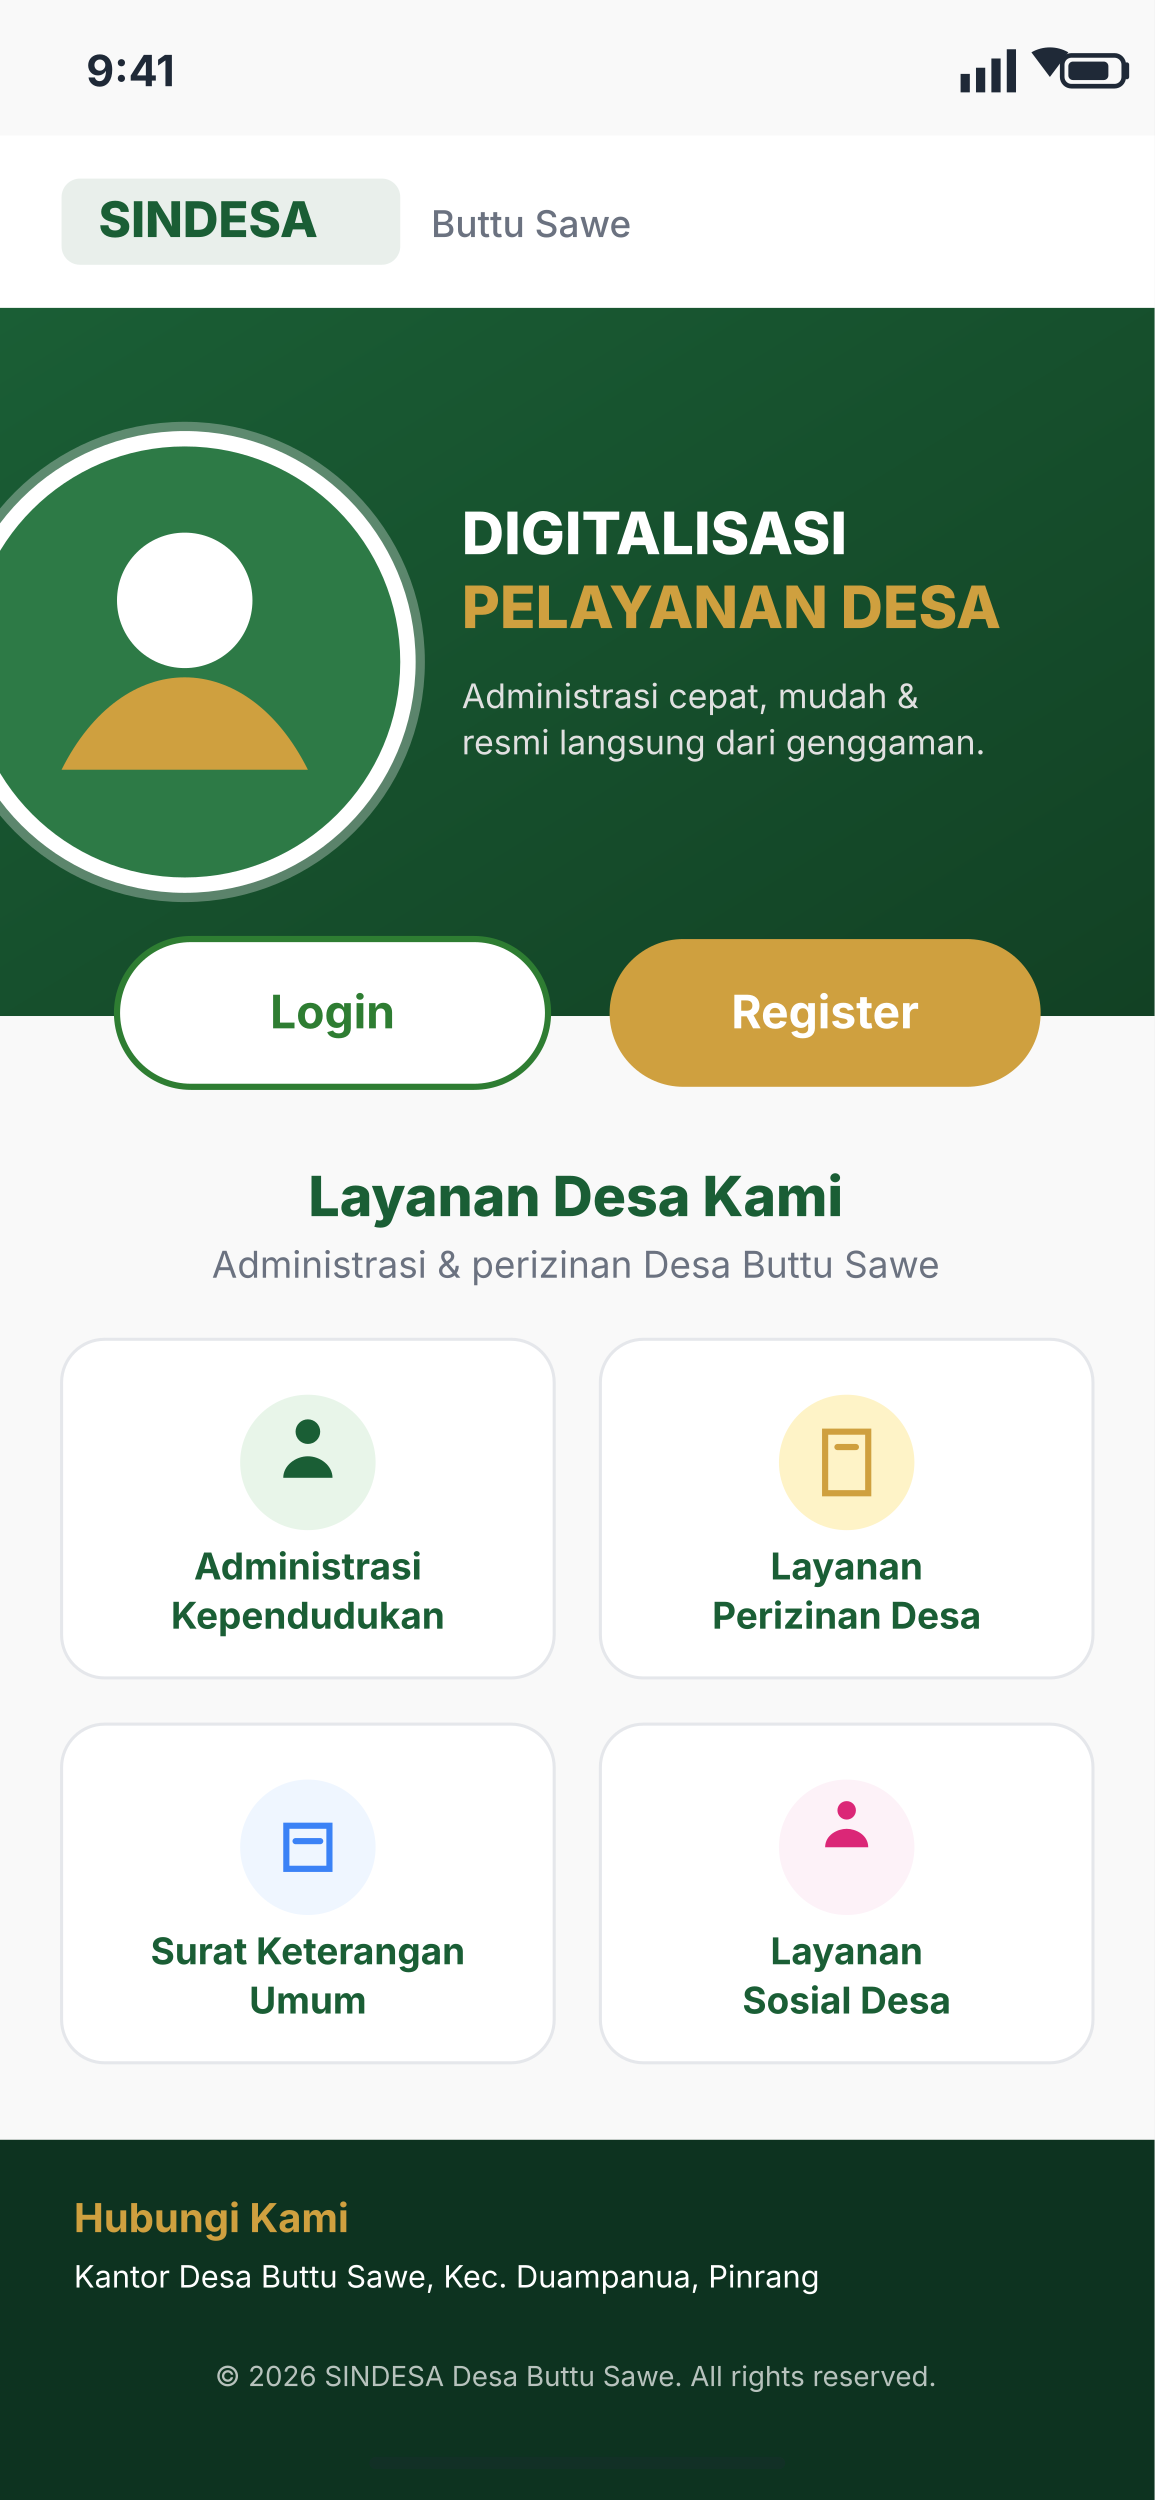
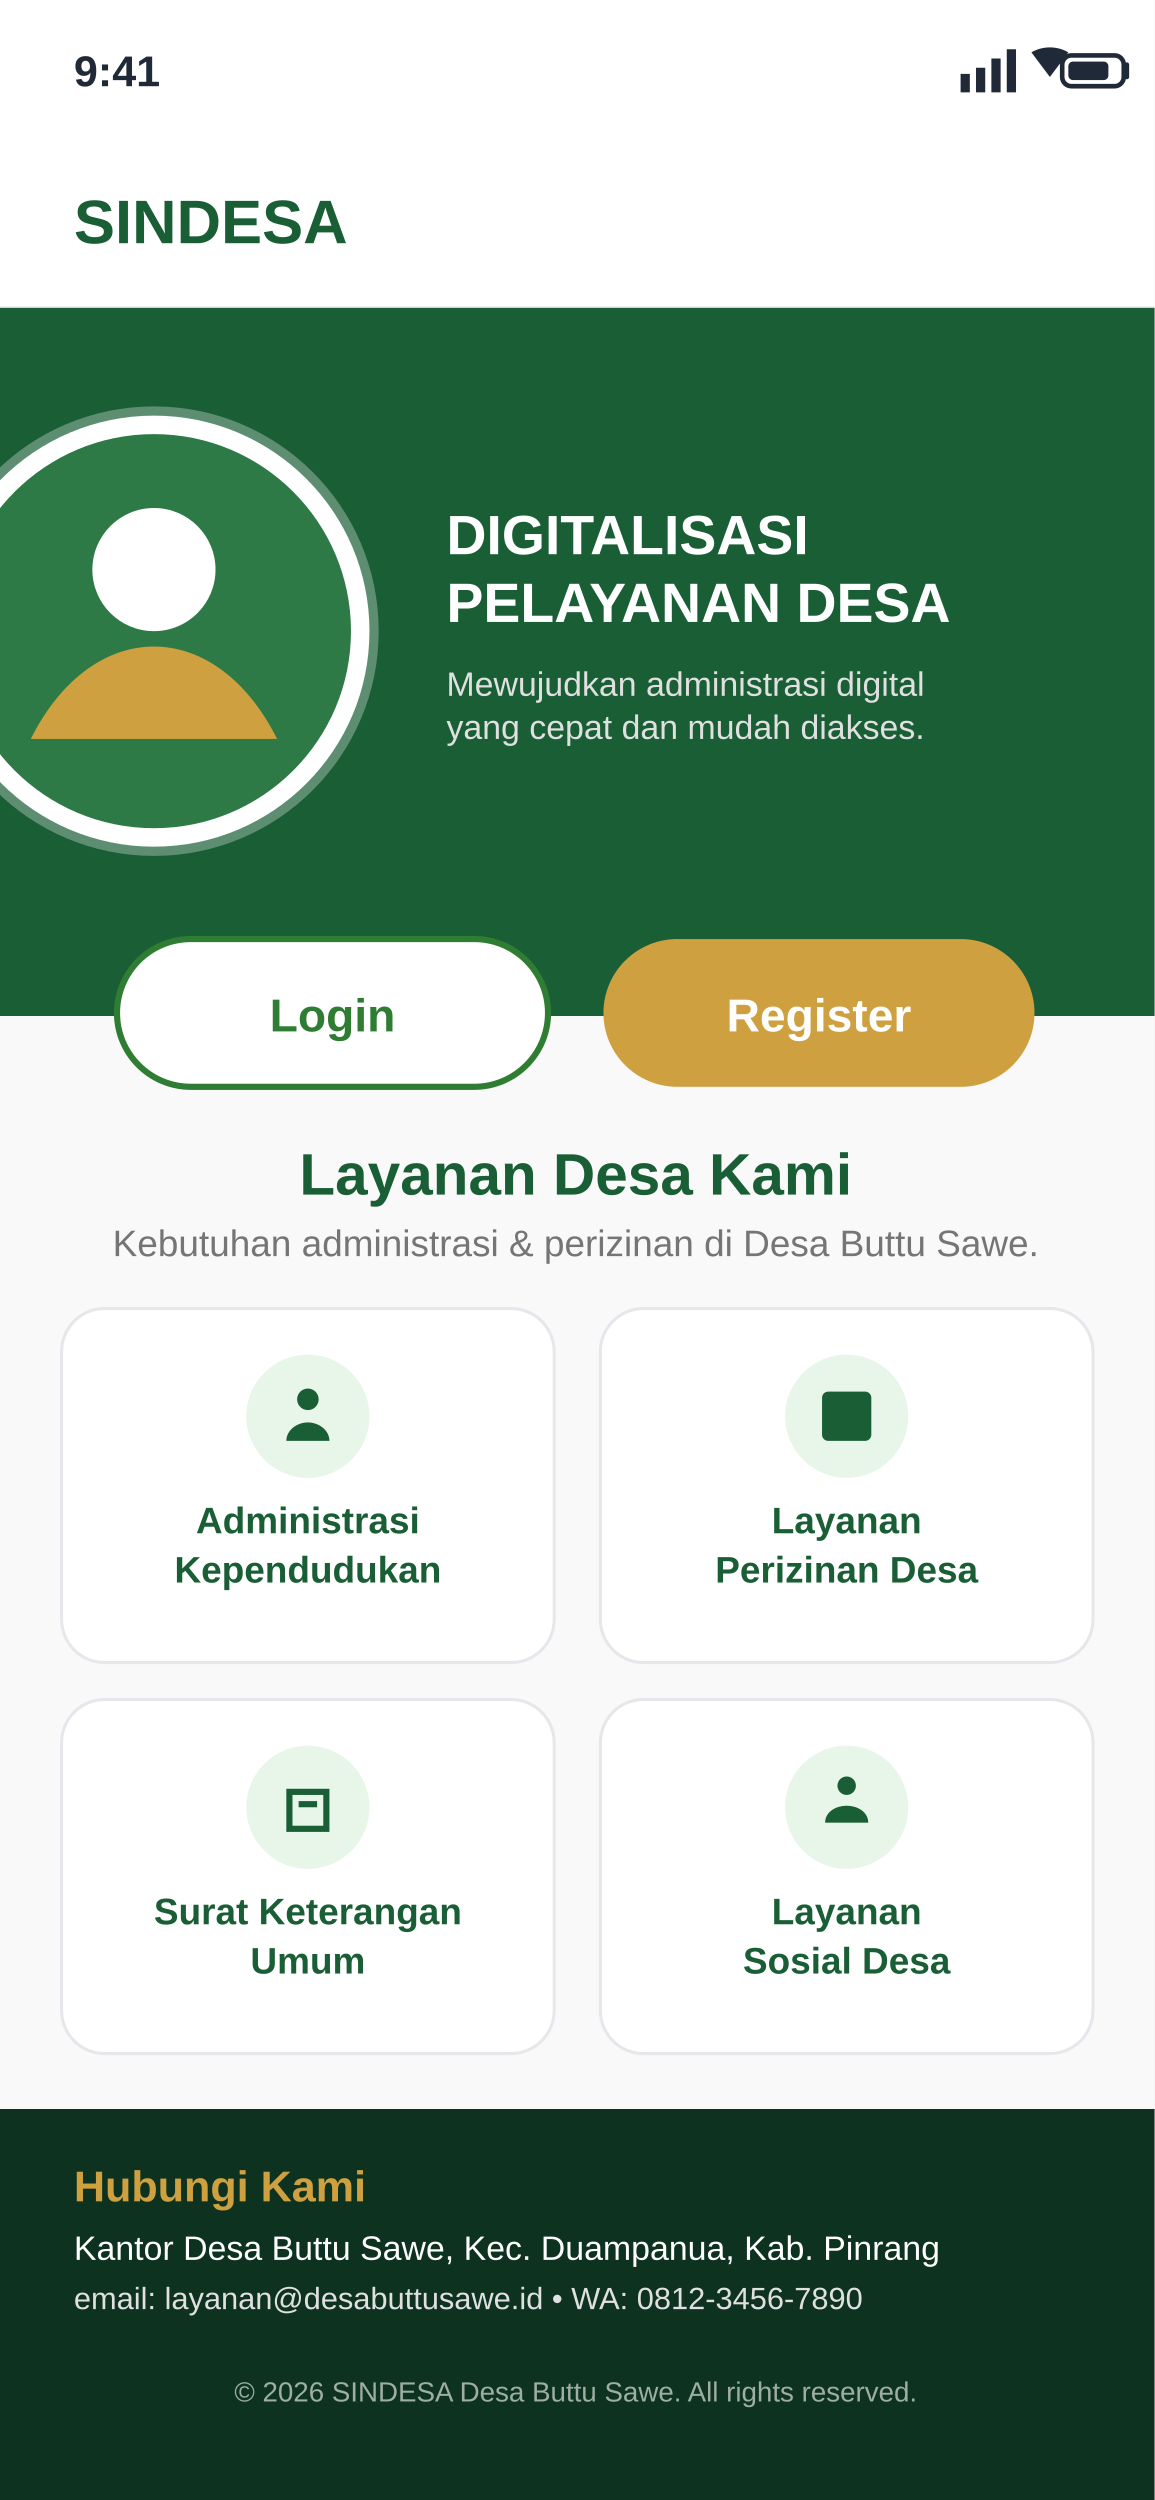
<svg xmlns="http://www.w3.org/2000/svg" width="375" height="812" viewBox="0 0 375 812" fill="none">
-   <defs>
-     <filter id="card-shadow" x="-4" y="0" width="383" height="820" filterUnits="userSpaceOnUse">
-       <feDropShadow dx="0" dy="4" stdDeviation="8" flood-color="#000000" flood-opacity="0.08" />
-     </filter>
-     <linearGradient id="hero-grad" x1="0%" y1="0%" x2="100%" y2="100%">
-       <stop offset="0%" stop-color="#1a5e35" />
-       <stop offset="100%" stop-color="#124124" />
-     </linearGradient>
-   </defs>
+   <style>
+     .bold { font-family: 'Plus Jakarta Sans', Arial, sans-serif; font-weight: 800; }
+     .semi { font-family: 'Plus Jakarta Sans', Arial, sans-serif; font-weight: 600; }
+     .regular { font-family: 'Plus Jakarta Sans', Arial, sans-serif; font-weight: 400; }
+   </style>
  <rect width="375" height="812" fill="#f9f9f9" />
-   <g id="StatusBar">
-     <rect width="375" height="44" fill="none" />
-     <text x="28" y="28" font-family="'Plus Jakarta Sans', Inter, sans-serif" font-size="14" font-weight="700" fill="#1f2937">9:41</text>
-     <path d="M312 24h3v6h-3zm5-2h3v8h-3zm5-3h3v11h-3zm5-3h3v14h-3z" fill="#1f2937" />
-     <path d="M335 17a12 12 0 0 1 12 0l-6 8z" fill="#1f2937" />
-     <rect x="345" y="18" width="20" height="10" rx="3" fill="none" stroke="#1f2937" stroke-width="1.5" />
-     <rect x="347" y="20" width="13" height="6" rx="1.5" fill="#1f2937" />
-     <path d="M366 21v4" stroke="#1f2937" stroke-width="1.5" stroke-linecap="round" />
-   </g>
+   <rect width="375" height="44" fill="#ffffff" />
+   <text x="24" y="28" class="bold" font-size="14" fill="#1f2937">9:41</text>
+   <path d="M312 24h3v6h-3zm5-2h3v8h-3zm5-3h3v11h-3zm5-3h3v14h-3z" fill="#1f2937" />
+   <path d="M335 17a12 12 0 0 1 12 0l-6 8z" fill="#1f2937" />
+   <rect x="345" y="18" width="20" height="10" rx="3" fill="none" stroke="#1f2937" stroke-width="1.5" />
+   <rect x="347" y="20" width="13" height="6" rx="1.5" fill="#1f2937" />
+   <path d="M366 21v4" stroke="#1f2937" stroke-width="1.5" stroke-linecap="round" />
  <rect y="44" width="375" height="56" fill="#ffffff" />
-   <rect x="20" y="58" width="110" height="28" rx="6" fill="#1a5e35" opacity="0.1" />
-   <text x="32" y="77" font-family="'Plus Jakarta Sans', Inter, sans-serif" font-size="16" font-weight="800" fill="#1a5e35">SINDESA</text>
-   <text x="140" y="77" font-family="'Plus Jakarta Sans', Inter, sans-serif" font-size="12" font-weight="500" fill="#6b7280">Buttu Sawe</text>
-   <rect y="100" width="375" height="230" fill="url(#hero-grad)" />
-   <circle cx="60" cy="215" r="75" fill="#ffffff" stroke="rgba(255,255,255,0.3)" stroke-width="6" />
-   <circle cx="60" cy="215" r="70" fill="#2d7a46" />
-   <path d="M20 250 C40 210, 80 210, 100 250 Z" fill="#cfa03f" />
-   <circle cx="60" cy="195" r="22" fill="#ffffff" />
-   <text x="150" y="180" font-family="'Plus Jakarta Sans', Inter, sans-serif" font-size="19" font-weight="800" fill="#ffffff">DIGITALISASI</text>
-   <text x="150" y="204" font-family="'Plus Jakarta Sans', Inter, sans-serif" font-size="19" font-weight="800" fill="#cfa03f">PELAYANAN DESA</text>
-   <text x="150" y="230" font-family="'Plus Jakarta Sans', Inter, sans-serif" font-size="11" font-weight="400" fill="#e0e0e0">Administrasi cepat, mudah &amp;</text>
-   <text x="150" y="245" font-family="'Plus Jakarta Sans', Inter, sans-serif" font-size="11" font-weight="400" fill="#e0e0e0">resmi langsung dari genggaman.</text>
-   <g id="FloatingButtons" transform="translate(38, 305)">
-     <rect width="140" height="48" rx="24" fill="#ffffff" stroke="#2e7d32" stroke-width="2" />
-     <text x="70" y="29" font-family="'Plus Jakarta Sans', Inter, sans-serif" font-size="15" font-weight="700" fill="#2e7d32" text-anchor="middle">Login</text>
-     <rect x="160" width="140" height="48" rx="24" fill="#cfa03f" />
-     <text x="230" y="29" font-family="'Plus Jakarta Sans', Inter, sans-serif" font-size="15" font-weight="700" fill="#ffffff" text-anchor="middle">Register</text>
-   </g>
-   <text x="187" y="395" font-family="'Plus Jakarta Sans', Inter, sans-serif" font-size="18" font-weight="800" fill="#1a5e35" text-anchor="middle">Layanan Desa Kami</text>
-   <text x="187" y="415" font-family="'Plus Jakarta Sans', Inter, sans-serif" font-size="12" font-weight="400" fill="#6b7280" text-anchor="middle">Administrasi &amp; perizinan Desa Buttu Sawe</text>
-   <g id="GridLayanan" transform="translate(20, 435)">
-     <rect width="160" height="110" rx="14" fill="#ffffff" stroke="#e5e7eb" stroke-width="1" />
-     <circle cx="80" cy="40" r="22" fill="#e8f5e9" />
-     <path d="M72 45c0-4 4-7 8-7s8 3 8 7M80 34a4 4 0 1 0 0-8 4 4 0 0 0 0 8z" fill="#1a5e35" />
-     <text x="80" y="78" font-family="'Plus Jakarta Sans', Inter, sans-serif" font-size="12" font-weight="700" fill="#1a5e35" text-anchor="middle">Administrasi</text>
-     <text x="80" y="94" font-family="'Plus Jakarta Sans', Inter, sans-serif" font-size="12" font-weight="700" fill="#1a5e35" text-anchor="middle">Kependudukan</text>
-     <rect x="175" width="160" height="110" rx="14" fill="#ffffff" stroke="#e5e7eb" stroke-width="1" />
-     <circle cx="255" cy="40" r="22" fill="#fef3c7" />
-     <path d="M248 30h14v20h-14zM252 35h6" stroke="#cfa03f" stroke-width="2" stroke-linecap="round" />
-     <text x="255" y="78" font-family="'Plus Jakarta Sans', Inter, sans-serif" font-size="12" font-weight="700" fill="#1a5e35" text-anchor="middle">Layanan</text>
-     <text x="255" y="94" font-family="'Plus Jakarta Sans', Inter, sans-serif" font-size="12" font-weight="700" fill="#1a5e35" text-anchor="middle">Perizinan Desa</text>
-     <rect y="125" width="160" height="110" rx="14" fill="#ffffff" stroke="#e5e7eb" stroke-width="1" />
-     <circle cx="80" cy="165" r="22" fill="#eff6ff" />
-     <path d="M73 158h14v14H73zM76 163h8" stroke="#3b82f6" stroke-width="2" stroke-linecap="round" />
-     <text x="80" y="203" font-family="'Plus Jakarta Sans', Inter, sans-serif" font-size="12" font-weight="700" fill="#1a5e35" text-anchor="middle">Surat Keterangan</text>
-     <text x="80" y="219" font-family="'Plus Jakarta Sans', Inter, sans-serif" font-size="12" font-weight="700" fill="#1a5e35" text-anchor="middle">Umum</text>
-     <rect x="175" y="125" width="160" height="110" rx="14" fill="#ffffff" stroke="#e5e7eb" stroke-width="1" />
-     <circle cx="255" cy="165" r="22" fill="#fdf2f8" />
-     <path d="M248 165c0-4 4-6 7-6s7 2 7 6M255 156a3 3 0 1 0 0-6 3 3 0 0 0 0 6z" fill="#db2777" />
-     <text x="255" y="203" font-family="'Plus Jakarta Sans', Inter, sans-serif" font-size="12" font-weight="700" fill="#1a5e35" text-anchor="middle">Layanan</text>
-     <text x="255" y="219" font-family="'Plus Jakarta Sans', Inter, sans-serif" font-size="12" font-weight="700" fill="#1a5e35" text-anchor="middle">Sosial Desa</text>
-   </g>
-   <rect y="695" width="375" height="117" fill="#0d3320" />
-   <text x="24" y="725" font-family="'Plus Jakarta Sans', Inter, sans-serif" font-size="13" font-weight="700" fill="#cfa03f">Hubungi Kami</text>
-   <text x="24" y="743" font-family="'Plus Jakarta Sans', Inter, sans-serif" font-size="10" font-weight="400" fill="#ffffff">Kantor Desa Buttu Sawe, Kec. Duampanua, Pinrang</text>
-   <text x="187" y="775" font-family="'Plus Jakarta Sans', Inter, sans-serif" font-size="9" font-weight="400" fill="rgba(255,255,255,0.7)" text-anchor="middle">© 2026 SINDESA Desa Buttu Sawe. All rights reserved.</text>
-   <g id="HomeIndicator">
-     <rect x="120" y="798" width="135" height="4" rx="2" fill="#1f2937" opacity="0.3" />
-   </g>
+   <text x="24" y="79" class="bold" font-size="20" fill="#1a5e35">SINDESA</text>
+   <line x1="0" y1="100" x2="375" y2="100" stroke="#e5e7eb" stroke-width="1" />
+   <rect y="100" width="375" height="230" fill="#1a5e35" />
+   <circle cx="50" cy="205" r="70" fill="#ffffff" stroke="rgba(255,255,255,0.3)" stroke-width="6" />
+   <circle cx="50" cy="205" r="64" fill="#2d7a46" />
+   <path d="M10 240 C30 200, 70 200, 90 240 Z" fill="#cfa03f" />
+   <circle cx="50" cy="185" r="20" fill="#ffffff" />
+   <text x="145" y="180" class="bold" font-size="18" fill="#ffffff">DIGITALISASI</text>
+   <text x="145" y="202" class="bold" font-size="18" fill="#ffffff">PELAYANAN DESA</text>
+   <text x="145" y="226" class="regular" font-size="11" fill="#E0E0E0">Mewujudkan administrasi digital</text>
+   <text x="145" y="240" class="regular" font-size="11" fill="#E0E0E0">yang cepat dan mudah diakses.</text>
+   <rect x="38" y="305" width="140" height="48" rx="24" fill="#ffffff" stroke="#2e7d32" stroke-width="2" />
+   <text x="108" y="335" class="bold" font-size="15" fill="#2e7d32" text-anchor="middle">Login</text>
+   <rect x="196" y="305" width="140" height="48" rx="24" fill="#cfa03f" />
+   <text x="266" y="335" class="bold" font-size="15" fill="#ffffff" text-anchor="middle">Register</text>
+   <text x="187" y="388" class="bold" font-size="19" fill="#1a5e35" text-anchor="middle">Layanan Desa Kami</text>
+   <text x="187" y="408" class="regular" font-size="12" fill="#757575" text-anchor="middle">Kebutuhan administrasi &amp; perizinan di Desa Buttu Sawe.</text>
+   <rect x="20" y="425" width="160" height="115" rx="14" fill="#ffffff" stroke="#e5e7eb" stroke-width="1" />
+   <circle cx="100" cy="460" r="20" fill="#e8f5e9" />
+   <path d="M93 468c0-3.5 3.5-6 7-6s7 2.5 7 6M100 458a3.5 3.5 0 1 0 0-7 3.5 3.5 0 0 0 0 7z" fill="#1a5e35" />
+   <text x="100" y="498" class="bold" font-size="12" fill="#1a5e35" text-anchor="middle">Administrasi</text>
+   <text x="100" y="514" class="bold" font-size="12" fill="#1a5e35" text-anchor="middle">Kependudukan</text>
+   <rect x="195" y="425" width="160" height="115" rx="14" fill="#ffffff" stroke="#e5e7eb" stroke-width="1" />
+   <circle cx="275" cy="460" r="20" fill="#e8f5e9" />
+   <rect x="267" y="452" width="16" height="16" rx="2" fill="#1a5e35" />
+   <text x="275" y="498" class="bold" font-size="12" fill="#1a5e35" text-anchor="middle">Layanan</text>
+   <text x="275" y="514" class="bold" font-size="12" fill="#1a5e35" text-anchor="middle">Perizinan Desa</text>
+   <rect x="20" y="552" width="160" height="115" rx="14" fill="#ffffff" stroke="#e5e7eb" stroke-width="1" />
+   <circle cx="100" cy="587" r="20" fill="#e8f5e9" />
+   <path d="M94 582h12v12H94zM97 586h6" stroke="#1a5e35" stroke-width="2" />
+   <text x="100" y="625" class="bold" font-size="12" fill="#1a5e35" text-anchor="middle">Surat Keterangan</text>
+   <text x="100" y="641" class="bold" font-size="12" fill="#1a5e35" text-anchor="middle">Umum</text>
+   <rect x="195" y="552" width="160" height="115" rx="14" fill="#ffffff" stroke="#e5e7eb" stroke-width="1" />
+   <circle cx="275" cy="587" r="20" fill="#e8f5e9" />
+   <path d="M268 592c0-3.5 3.5-5.5 7-5.5s7 2 7 5.5M275 583a3 3 0 1 0 0-6 3 3 0 0 0 0 6z" fill="#1a5e35" />
+   <text x="275" y="625" class="bold" font-size="12" fill="#1a5e35" text-anchor="middle">Layanan</text>
+   <text x="275" y="641" class="bold" font-size="12" fill="#1a5e35" text-anchor="middle">Sosial Desa</text>
+   <rect y="685" width="375" height="127" fill="#0d3320" />
+   <text x="24" y="715" class="bold" font-size="14" fill="#cfa03f">Hubungi Kami</text>
+   <text x="24" y="734" class="regular" font-size="11" fill="#ffffff">Kantor Desa Buttu Sawe, Kec. Duampanua, Kab. Pinrang</text>
+   <text x="24" y="750" class="regular" font-size="10" fill="#e0e0e0">email: layanan@desabuttusawe.id • WA: 0812-3456-7890</text>
+   <text x="187" y="780" class="regular" font-size="9" fill="rgba(255,255,255,0.6)" text-anchor="middle">© 2026 SINDESA Desa Buttu Sawe. All rights reserved.</text>
</svg>
